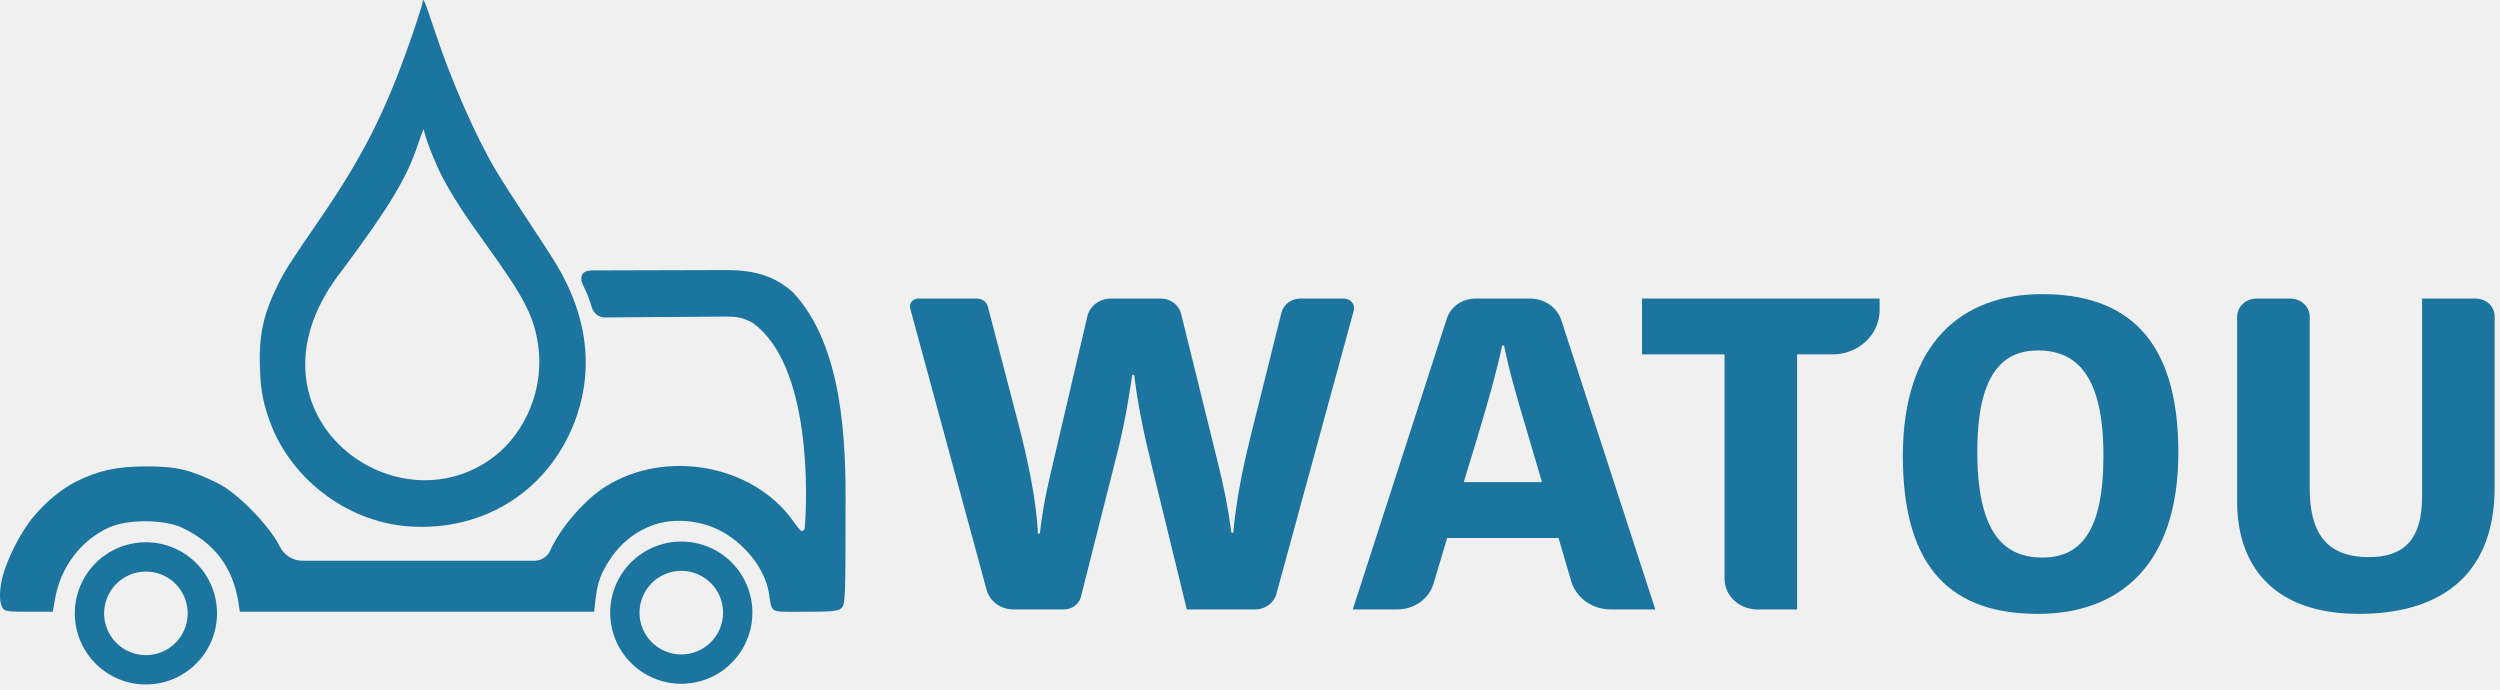
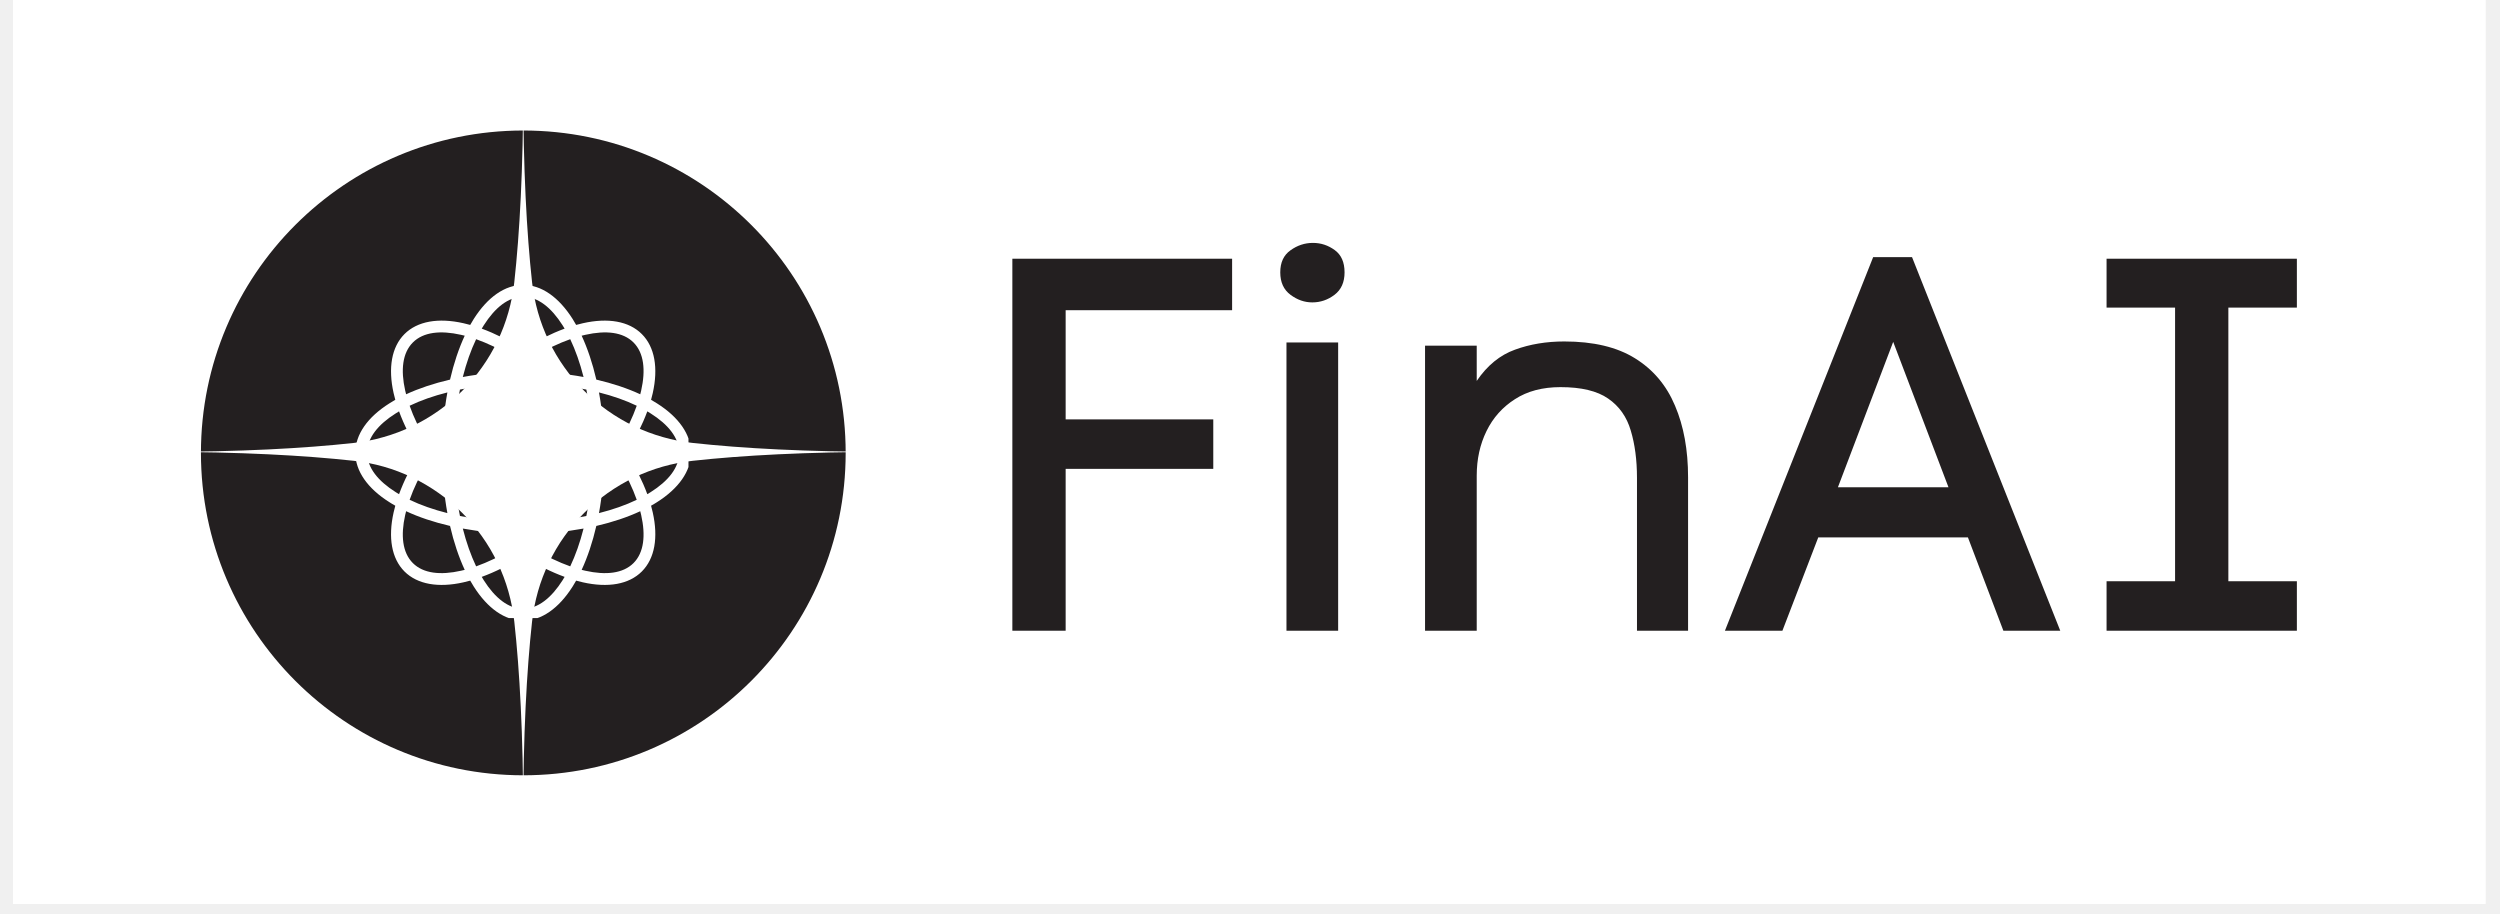
- <svg xmlns="http://www.w3.org/2000/svg" width="272" height="75" viewBox="0 0 272 75" fill="none">
-   <path d="M15.875 58.996C14.859 58.996 13.853 59.197 12.914 59.585C11.975 59.974 11.122 60.544 10.404 61.262C9.686 61.981 9.116 62.834 8.727 63.772C8.338 64.711 8.138 65.717 8.138 66.733C8.138 67.749 8.338 68.755 8.727 69.694C9.116 70.633 9.686 71.486 10.404 72.204C11.122 72.922 11.975 73.492 12.914 73.881C13.853 74.27 14.859 74.47 15.875 74.47C16.891 74.47 17.897 74.27 18.836 73.881C19.774 73.492 20.627 72.922 21.346 72.204C22.064 71.486 22.634 70.633 23.023 69.694C23.412 68.755 23.612 67.749 23.612 66.733C23.612 65.717 23.412 64.711 23.023 63.772C22.634 62.834 22.064 61.981 21.346 61.262C20.627 60.544 19.774 59.974 18.836 59.585C17.897 59.197 16.891 58.996 15.875 58.996ZM15.875 62.186C17.081 62.186 18.237 62.665 19.09 63.518C19.943 64.371 20.422 65.527 20.422 66.733C20.422 67.939 19.943 69.096 19.09 69.948C18.237 70.801 17.081 71.28 15.875 71.28C14.669 71.28 13.512 70.801 12.659 69.948C11.807 69.096 11.328 67.939 11.328 66.733C11.328 65.527 11.807 64.371 12.659 63.518C13.512 62.665 14.669 62.186 15.875 62.186Z" fill="#1C759E" />
-   <path d="M74.124 58.92C73.108 58.92 72.102 59.12 71.164 59.509C70.225 59.898 69.372 60.468 68.654 61.186C67.935 61.904 67.365 62.757 66.977 63.696C66.588 64.635 66.388 65.641 66.388 66.657C66.388 67.673 66.588 68.679 66.977 69.618C67.365 70.556 67.935 71.409 68.654 72.128C69.372 72.846 70.225 73.416 71.164 73.805C72.102 74.194 73.108 74.394 74.124 74.394C75.141 74.394 76.147 74.194 77.085 73.805C78.024 73.416 78.877 72.846 79.595 72.128C80.314 71.409 80.884 70.556 81.272 69.618C81.661 68.679 81.861 67.673 81.861 66.657C81.861 65.641 81.661 64.635 81.272 63.696C80.884 62.757 80.314 61.904 79.595 61.186C78.877 60.468 78.024 59.898 77.085 59.509C76.147 59.12 75.141 58.92 74.124 58.92ZM74.124 62.11C75.33 62.11 76.487 62.589 77.34 63.441C78.192 64.294 78.671 65.451 78.671 66.657C78.671 67.863 78.192 69.019 77.34 69.872C76.487 70.725 75.33 71.204 74.124 71.204C72.918 71.204 71.762 70.725 70.909 69.872C70.056 69.019 69.577 67.863 69.577 66.657C69.577 65.451 70.056 64.294 70.909 63.441C71.762 62.589 72.918 62.11 74.124 62.11Z" fill="#1C759E" />
-   <path d="M44.374 57.263C37.572 56.745 31.319 51.852 29.19 45.382C28.561 43.473 28.364 42.316 28.28 40.041C28.15 36.543 28.634 34.26 30.175 31.097C30.939 29.529 31.569 28.539 34.673 24.027C39.777 16.606 42.288 11.511 45.322 2.417C45.686 1.325 45.984 0.335 45.984 0.217C45.984 -0.423 46.299 0.31 47.179 3C48.988 8.533 51.64 14.622 53.93 18.503C54.505 19.478 56.074 21.927 57.416 23.945C58.759 25.963 60.218 28.226 60.658 28.974C63.829 34.363 64.556 39.854 62.796 45.118C60.12 53.116 52.85 57.91 44.374 57.263ZM53.899 49.569C57.022 47.104 59.269 42.461 58.547 37.524C58.089 34.389 57.037 32.365 52.86 26.58C50.506 23.32 49.191 21.286 48.143 19.291C47.295 17.676 46.141 14.696 46.12 14.071C46.114 13.912 45.829 14.634 45.485 15.675C44.284 19.312 42.385 22.476 37.31 29.294C25.098 44.663 43.009 58.164 53.899 49.569Z" fill="#1C759E" />
-   <path d="M0.249 66.091C-0.058 65.518 -0.073 64.501 0.158 63.292C0.575 61.11 2.262 57.835 3.704 56.144C5.046 54.57 6.651 53.222 8.2 52.438C10.656 51.193 12.71 50.743 15.935 50.743C19.224 50.743 20.736 51.104 23.782 52.617C25.813 53.624 29.3 57.187 30.4 59.375L30.459 59.494C30.688 59.948 31.038 60.33 31.471 60.597C31.903 60.864 32.402 61.005 32.91 61.005H45.296H58.155C58.518 61.005 58.873 60.9 59.176 60.702C59.48 60.504 59.72 60.222 59.867 59.891C60.941 57.461 63.606 54.375 65.852 52.957C72.409 48.818 81.907 50.54 86.27 56.659C86.527 57.019 86.779 57.351 86.987 57.604C87.227 57.897 87.524 57.791 87.557 57.413C87.849 54.104 88.292 39.689 81.883 35.121C80.806 34.559 80.29 34.435 78.806 34.445L65.766 34.538C65.162 34.543 64.573 34.065 64.405 33.485C64.157 32.629 63.841 31.824 63.452 31.056C62.978 30.122 63.332 29.425 64.379 29.422L79.014 29.381C82.255 29.391 84.311 30.074 86.258 31.787C91.745 37.63 92.063 48.102 91.993 55.578C91.993 64.987 91.966 65.762 91.57 66.142C91.559 66.151 91.542 66.167 91.531 66.177C91.191 66.468 90.59 66.546 88.281 66.558C87.889 66.56 87.254 66.559 86.862 66.561C83.642 66.578 84 66.641 83.654 64.507C83.222 61.836 80.959 59.011 78.143 57.624C76.099 56.618 73.418 56.381 71.369 57.026C69.382 57.651 67.652 58.953 66.468 60.716C65.365 62.357 65.007 63.332 64.784 65.291L64.641 66.559H45.369H26.098L25.959 65.654C25.359 61.752 23.377 59.099 19.798 57.408C17.939 56.53 13.918 56.425 11.762 57.434C8.768 58.837 6.593 61.733 5.999 65.105L5.742 66.559H3.121C0.776 66.559 0.473 66.509 0.249 66.091Z" fill="#1C759E" />
-   <path d="M112.925 58.056C112.77 54.437 111.79 49.901 110.81 46.138L107.478 33.358C107.413 33.108 107.26 32.886 107.044 32.727C106.828 32.569 106.561 32.483 106.287 32.483H99.92C99.78 32.483 99.641 32.512 99.516 32.57C99.39 32.627 99.28 32.711 99.194 32.815C99.108 32.918 99.048 33.038 99.019 33.167C98.991 33.295 98.994 33.428 99.028 33.554L107.343 64.178C107.508 64.787 107.885 65.326 108.415 65.712C108.945 66.097 109.598 66.307 110.269 66.307H115.745C116.176 66.307 116.594 66.171 116.932 65.921C117.27 65.671 117.508 65.321 117.607 64.929L121.029 51.377C121.255 50.482 121.628 49.032 121.838 48.134C122.386 45.802 122.772 43.612 123.192 40.782H123.398C123.811 44.063 124.327 46.717 125.462 51.3L129.125 66.307H136.556C137.087 66.307 137.602 66.141 138.022 65.837C138.441 65.532 138.74 65.106 138.871 64.625L147.291 33.784C147.333 33.63 147.337 33.469 147.303 33.313C147.268 33.158 147.196 33.012 147.091 32.886C146.987 32.76 146.853 32.659 146.701 32.589C146.548 32.519 146.38 32.483 146.21 32.483H141.488C141.009 32.483 140.544 32.634 140.169 32.912C139.794 33.191 139.531 33.579 139.422 34.016L136.723 44.834C136.43 46.007 135.948 47.907 135.676 49.084C134.893 52.464 134.395 55.477 134.181 57.959H133.975C133.616 55.232 133.218 53.271 132.51 50.364C132.324 49.601 132.017 48.367 131.828 47.605L128.5 34.129C128.384 33.661 128.103 33.243 127.701 32.944C127.299 32.645 126.8 32.483 126.287 32.483H120.862C120.265 32.483 119.686 32.673 119.221 33.024C118.756 33.374 118.433 33.862 118.305 34.408L114.886 49.033C114.163 52.217 113.596 54.147 113.132 58.056H112.925ZM160.751 47.537C162.041 43.242 162.815 40.492 163.434 37.597H163.64C164.259 40.589 164.982 43.05 166.375 47.73L167.768 52.459H159.255L160.751 47.537ZM157.422 34.639L147.182 66.307H152.029C152.921 66.307 153.787 66.034 154.497 65.53C155.207 65.026 155.722 64.319 155.962 63.516L157.449 58.538H169.573L170.945 63.231C171.203 64.114 171.764 64.894 172.543 65.45C173.321 66.006 174.274 66.307 175.253 66.307H180.098L169.877 34.845C169.655 34.161 169.204 33.563 168.59 33.138C167.976 32.712 167.233 32.483 166.469 32.483H160.529C159.833 32.483 159.154 32.692 158.595 33.081C158.035 33.469 157.624 34.016 157.422 34.639ZM191.195 66.307H195.524V38.562H199.365C200.727 38.562 202.034 38.056 202.997 37.155C203.96 36.254 204.501 35.032 204.501 33.758V32.483H178.654V38.562H187.631V62.974C187.631 63.411 187.723 63.845 187.902 64.249C188.081 64.653 188.344 65.021 188.675 65.33C189.006 65.64 189.398 65.885 189.831 66.053C190.263 66.22 190.727 66.307 191.195 66.307ZM215.13 49.129C215.13 40.733 217.864 38.128 221.733 38.128C226.119 38.128 228.853 41.12 228.853 49.563C228.853 57.911 226.325 60.661 222.198 60.661C217.812 60.661 215.13 57.67 215.13 49.129ZM237.005 49.226C237.005 36.632 231.175 32 222.198 32C213.427 32 207.03 37.308 207.03 49.612C207.03 62.254 212.705 66.789 221.733 66.789C230.556 66.789 237.005 61.53 237.005 49.226ZM257.745 60.613C253.101 60.613 251.296 57.959 251.296 53.134V34.453C251.296 33.931 251.074 33.429 250.679 33.06C250.283 32.69 249.747 32.483 249.189 32.483H245.509C244.95 32.483 244.414 32.69 244.019 33.06C243.624 33.429 243.402 33.931 243.402 34.453V54.582C243.402 61.53 247.323 66.789 256.661 66.789C264.658 66.789 271.417 63.315 271.417 52.989V34.406C271.417 34.153 271.364 33.903 271.26 33.67C271.157 33.436 271.005 33.224 270.815 33.046C270.624 32.867 270.397 32.725 270.147 32.629C269.898 32.532 269.631 32.483 269.361 32.483H263.523V54.051C263.523 58.731 261.511 60.613 257.745 60.613Z" fill="#1C759E" />
+ <svg xmlns="http://www.w3.org/2000/svg" width="260" zoomAndPan="magnify" viewBox="0 0 194.88 71.25" height="95" preserveAspectRatio="xMidYMid meet" version="1.0">
+   <defs>
+     <g />
+     <clipPath id="19b28b8bfb">
+       <path d="M 0.957 0 L 193.805 0 L 193.805 70.508 L 0.957 70.508 Z M 0.957 0 " clip-rule="nonzero" />
+     </clipPath>
+     <clipPath id="07c8ef3a11">
+       <path d="M 15.613 10.18 L 65.902 10.18 L 65.902 60.473 L 15.613 60.473 Z M 15.613 10.18 " clip-rule="nonzero" />
+     </clipPath>
+     <clipPath id="f3006da2e4">
+       <path d="M 40.758 10.18 C 26.871 10.18 15.613 21.438 15.613 35.324 C 15.613 49.215 26.871 60.473 40.758 60.473 C 54.645 60.473 65.902 49.215 65.902 35.324 C 65.902 21.438 54.645 10.18 40.758 10.18 Z M 40.758 10.18 " clip-rule="nonzero" />
+     </clipPath>
+     <clipPath id="fcf44518bd">
+       <path d="M 27.656 22.223 L 53.641 22.223 L 53.641 48.207 L 27.656 48.207 Z M 27.656 22.223 " clip-rule="nonzero" />
+     </clipPath>
+     <clipPath id="cc94a36d35">
+       <path d="M 12.281 6.777 L 68.582 6.777 L 68.582 63.078 L 12.281 63.078 Z M 12.281 6.777 " clip-rule="nonzero" />
+     </clipPath>
+   </defs>
+   <g clip-path="url(#19b28b8bfb)">
+     <path fill="#ffffff" d="M 0.957 0 L 193.926 0 L 193.926 70.508 L 0.957 70.508 Z M 0.957 0 " fill-opacity="1" fill-rule="nonzero" />
+     <path fill="#ffffff" d="M 0.957 0 L 193.926 0 L 193.926 70.508 L 0.957 70.508 Z M 0.957 0 " fill-opacity="1" fill-rule="nonzero" />
+   </g>
+   <g clip-path="url(#07c8ef3a11)">
+     <g clip-path="url(#f3006da2e4)">
+       <path fill="#231f20" d="M 15.613 10.18 L 65.902 10.18 L 65.902 60.473 L 15.613 60.473 Z M 15.613 10.18 " fill-opacity="1" fill-rule="nonzero" />
+     </g>
+   </g>
+   <g clip-path="url(#fcf44518bd)">
+     <path fill="#ffffff" d="M 30.773 39.445 C 30.613 39.355 30.457 39.266 30.309 39.168 C 28.613 38.098 27.656 36.746 27.656 35.316 C 27.656 33.887 28.613 32.535 30.309 31.465 C 30.457 31.367 30.613 31.277 30.773 31.184 C 30.727 31.008 30.68 30.832 30.641 30.66 C 30.203 28.703 30.48 27.07 31.488 26.059 C 32.5 25.047 34.137 24.77 36.09 25.211 C 36.262 25.25 36.438 25.293 36.617 25.344 C 36.707 25.184 36.801 25.027 36.895 24.875 C 37.969 23.184 39.316 22.223 40.746 22.223 C 42.18 22.223 43.527 23.184 44.602 24.875 C 44.695 25.027 44.789 25.184 44.879 25.344 C 45.059 25.293 45.23 25.25 45.406 25.211 C 47.359 24.77 48.996 25.047 50.004 26.059 C 51.016 27.07 51.293 28.703 50.855 30.66 C 50.816 30.832 50.77 31.008 50.723 31.184 C 50.883 31.277 51.039 31.367 51.188 31.465 C 52.879 32.535 53.84 33.887 53.84 35.316 C 53.84 36.746 52.879 38.098 51.188 39.168 C 51.039 39.266 50.883 39.355 50.723 39.445 C 50.77 39.625 50.816 39.801 50.855 39.973 C 51.293 41.93 51.016 43.562 50.004 44.574 C 48.996 45.586 47.359 45.863 45.406 45.422 C 45.23 45.383 45.059 45.34 44.879 45.289 C 44.789 45.449 44.695 45.605 44.602 45.754 C 43.527 47.449 42.18 48.41 40.746 48.41 C 39.316 48.41 37.969 47.449 36.895 45.754 C 36.801 45.605 36.707 45.449 36.617 45.289 C 36.438 45.34 36.262 45.383 36.09 45.422 C 34.137 45.863 32.5 45.586 31.488 44.574 C 30.48 43.562 30.203 41.93 30.641 39.973 C 30.68 39.801 30.727 39.625 30.773 39.445 Z M 31.066 32.086 C 30.977 32.137 30.891 32.191 30.805 32.246 C 29.43 33.113 28.578 34.156 28.578 35.316 C 28.578 36.477 29.43 37.52 30.805 38.387 C 30.891 38.441 30.977 38.496 31.066 38.547 C 31.441 37.516 31.984 36.426 32.68 35.316 C 31.984 34.207 31.441 33.113 31.066 32.086 Z M 36.188 26.184 C 36.086 26.16 35.988 26.133 35.887 26.113 C 34.305 25.758 32.965 25.891 32.145 26.711 C 31.324 27.531 31.188 28.871 31.543 30.457 C 31.566 30.555 31.59 30.656 31.617 30.754 C 32.613 30.293 33.77 29.906 35.043 29.609 C 35.336 28.336 35.727 27.18 36.188 26.184 Z M 43.98 25.633 C 43.926 25.543 43.875 25.457 43.82 25.371 C 42.949 24 41.906 23.148 40.746 23.148 C 39.59 23.148 38.547 24 37.676 25.371 C 37.621 25.457 37.57 25.543 37.516 25.633 C 38.547 26.012 39.641 26.555 40.746 27.246 C 41.855 26.555 42.949 26.012 43.98 25.633 Z M 49.879 30.754 C 49.906 30.656 49.93 30.555 49.953 30.457 C 50.309 28.871 50.172 27.531 49.352 26.711 C 48.531 25.891 47.191 25.758 45.609 26.113 C 45.508 26.133 45.41 26.16 45.309 26.184 C 45.77 27.18 46.16 28.336 46.453 29.609 C 47.727 29.906 48.883 30.293 49.879 30.754 Z M 50.43 38.547 C 50.52 38.496 50.605 38.441 50.691 38.387 C 52.066 37.52 52.914 36.477 52.914 35.316 C 52.914 34.156 52.066 33.113 50.691 32.246 C 50.605 32.191 50.52 32.137 50.43 32.086 C 50.051 33.113 49.508 34.207 48.816 35.316 C 49.508 36.426 50.051 37.516 50.43 38.547 Z M 45.309 44.449 C 45.41 44.473 45.508 44.496 45.609 44.52 C 47.191 44.875 48.531 44.738 49.352 43.922 C 50.172 43.102 50.309 41.762 49.953 40.176 C 49.93 40.078 49.906 39.977 49.879 39.875 C 48.883 40.34 47.727 40.727 46.453 41.023 C 46.16 42.297 45.77 43.453 45.309 44.449 Z M 37.516 44.996 C 37.57 45.086 37.621 45.176 37.676 45.262 C 38.547 46.633 39.59 47.484 40.746 47.484 C 41.906 47.484 42.949 46.633 43.82 45.262 C 43.875 45.176 43.926 45.086 43.98 44.996 C 42.949 44.621 41.855 44.078 40.746 43.383 C 39.641 44.078 38.547 44.621 37.516 44.996 Z M 31.617 39.875 C 31.59 39.977 31.566 40.078 31.543 40.176 C 31.188 41.762 31.324 43.102 32.145 43.922 C 32.965 44.738 34.305 44.875 35.887 44.52 C 35.988 44.496 36.086 44.473 36.188 44.449 C 35.727 43.453 35.336 42.297 35.043 41.023 C 33.77 40.727 32.613 40.34 31.617 39.875 Z M 34.836 30.609 C 33.742 30.883 32.75 31.234 31.891 31.648 C 32.207 32.547 32.66 33.496 33.238 34.465 C 33.637 33.891 34.07 33.316 34.543 32.746 C 34.613 32.008 34.711 31.293 34.836 30.609 Z M 33.238 36.168 C 32.66 37.137 32.207 38.086 31.891 38.984 C 32.75 39.398 33.742 39.746 34.836 40.023 C 34.711 39.34 34.613 38.625 34.543 37.887 C 34.07 37.316 33.637 36.742 33.238 36.168 Z M 39.898 27.809 C 38.93 27.23 37.977 26.777 37.078 26.457 C 36.668 27.32 36.316 28.312 36.039 29.406 C 36.727 29.277 37.441 29.18 38.176 29.109 C 38.746 28.637 39.324 28.203 39.898 27.809 Z M 45.457 29.406 C 45.18 28.312 44.828 27.32 44.418 26.457 C 43.516 26.777 42.566 27.23 41.598 27.809 C 42.172 28.203 42.746 28.637 43.32 29.109 C 44.055 29.18 44.77 29.277 45.457 29.406 Z M 48.258 34.465 C 48.836 33.496 49.289 32.547 49.605 31.648 C 48.746 31.234 47.754 30.883 46.66 30.609 C 46.785 31.293 46.883 32.008 46.953 32.746 C 47.426 33.316 47.859 33.891 48.258 34.465 Z M 46.66 40.023 C 47.754 39.746 48.746 39.398 49.605 38.984 C 49.289 38.086 48.836 37.137 48.258 36.168 C 47.859 36.742 47.426 37.316 46.953 37.887 C 46.883 38.625 46.785 39.34 46.66 40.023 Z M 41.598 42.824 C 42.566 43.402 43.516 43.855 44.418 44.176 C 44.828 43.312 45.18 42.32 45.457 41.227 C 44.77 41.352 44.055 41.453 43.32 41.523 C 42.746 41.996 42.172 42.43 41.598 42.824 Z M 36.039 41.227 C 36.316 42.32 36.668 43.312 37.078 44.176 C 37.977 43.855 38.93 43.402 39.898 42.824 C 39.324 42.43 38.746 41.996 38.176 41.523 C 37.441 41.453 36.727 41.352 36.039 41.227 Z M 34.438 34.375 C 34.203 34.688 33.984 35.004 33.777 35.316 C 33.984 35.629 34.203 35.945 34.438 36.258 C 34.426 35.945 34.422 35.633 34.422 35.316 C 34.422 35 34.426 34.688 34.438 34.375 Z M 35.816 30.387 C 35.742 30.754 35.676 31.133 35.621 31.52 C 35.832 31.293 36.051 31.066 36.273 30.844 C 36.5 30.617 36.723 30.402 36.949 30.188 C 36.566 30.246 36.188 30.312 35.816 30.387 Z M 35.621 39.113 C 35.676 39.5 35.742 39.879 35.816 40.246 C 36.188 40.32 36.566 40.387 36.949 40.445 C 36.723 40.23 36.5 40.012 36.273 39.789 C 36.051 39.566 35.832 39.34 35.621 39.113 Z M 40.746 28.344 C 40.434 28.551 40.121 28.773 39.809 29.004 C 40.117 28.996 40.43 28.988 40.746 28.988 C 41.062 28.988 41.379 28.996 41.688 29.004 C 41.375 28.773 41.062 28.551 40.746 28.344 Z M 45.676 30.387 C 45.309 30.312 44.93 30.246 44.543 30.188 C 44.773 30.402 44.996 30.617 45.223 30.844 C 45.445 31.066 45.664 31.293 45.875 31.52 C 45.816 31.133 45.75 30.754 45.676 30.387 Z M 47.719 35.316 C 47.512 35.004 47.289 34.688 47.059 34.375 C 47.07 34.688 47.074 35 47.074 35.316 C 47.074 35.633 47.07 35.945 47.059 36.258 C 47.289 35.945 47.512 35.629 47.719 35.316 Z M 45.676 40.246 C 45.75 39.879 45.816 39.5 45.875 39.113 C 45.664 39.34 45.445 39.566 45.223 39.789 C 44.996 40.012 44.773 40.23 44.543 40.445 C 44.93 40.387 45.309 40.32 45.676 40.246 Z M 40.746 42.289 C 41.062 42.078 41.375 41.859 41.688 41.625 C 41.379 41.637 41.062 41.645 40.746 41.645 C 40.43 41.645 40.117 41.637 39.809 41.625 C 40.121 41.859 40.434 42.078 40.746 42.289 Z M 38.754 36.246 L 38.062 37.941 L 37.227 37.602 L 39.238 32.664 L 40.074 32.664 L 42.086 37.602 L 41.254 37.941 L 40.562 36.246 Z M 40.195 35.344 L 39.656 34.031 L 39.121 35.344 Z M 42.551 32.59 L 43.453 32.59 L 43.453 37.852 L 42.551 37.852 Z M 42.551 32.59 " fill-opacity="1" fill-rule="evenodd" />
+   </g>
+   <g clip-path="url(#cc94a36d35)">
+     <path fill="#ffffff" d="M 41.441 22.012 C 41.531 22.805 41.684 23.59 41.902 24.359 C 42.121 25.129 42.406 25.875 42.75 26.598 C 43.098 27.316 43.5 28.004 43.965 28.656 C 44.426 29.312 44.941 29.922 45.508 30.488 C 46.074 31.055 46.684 31.566 47.336 32.031 C 47.988 32.492 48.676 32.898 49.398 33.242 C 50.121 33.59 50.867 33.871 51.637 34.09 C 52.406 34.312 53.188 34.465 53.984 34.551 C 57.832 34.973 62.801 35.246 69.215 35.246 C 62.801 35.246 57.832 35.52 53.984 35.941 C 53.188 36.027 52.406 36.18 51.637 36.398 C 50.867 36.617 50.121 36.902 49.398 37.246 C 48.676 37.594 47.988 38 47.336 38.461 C 46.684 38.922 46.074 39.438 45.508 40.004 C 44.941 40.57 44.426 41.18 43.965 41.832 C 43.5 42.484 43.098 43.172 42.75 43.895 C 42.406 44.617 42.121 45.363 41.902 46.133 C 41.684 46.902 41.531 47.684 41.441 48.48 C 41.02 52.328 40.75 57.297 40.75 63.711 C 40.75 57.297 40.477 52.328 40.055 48.48 C 39.969 47.684 39.812 46.902 39.594 46.133 C 39.375 45.363 39.094 44.617 38.746 43.895 C 38.398 43.172 37.996 42.484 37.531 41.832 C 37.07 41.18 36.555 40.57 35.992 40.004 C 35.426 39.438 34.816 38.922 34.16 38.461 C 33.508 38 32.82 37.594 32.098 37.246 C 31.379 36.902 30.633 36.617 29.863 36.398 C 29.094 36.18 28.309 36.027 27.516 35.941 C 23.664 35.52 18.695 35.246 12.281 35.246 C 18.695 35.246 23.664 34.973 27.516 34.551 C 28.309 34.465 29.094 34.312 29.863 34.09 C 30.633 33.871 31.379 33.59 32.098 33.242 C 32.82 32.898 33.508 32.492 34.16 32.031 C 34.816 31.566 35.426 31.055 35.992 30.488 C 36.555 29.922 37.07 29.312 37.531 28.656 C 37.996 28.004 38.398 27.316 38.746 26.598 C 39.094 25.875 39.375 25.129 39.594 24.359 C 39.812 23.59 39.969 22.805 40.055 22.012 C 40.477 18.16 40.75 13.191 40.75 6.777 C 40.75 13.191 41.02 18.16 41.441 22.012 Z M 41.441 22.012 " fill-opacity="1" fill-rule="nonzero" />
+   </g>
+   <g fill="#231f20" fill-opacity="1">
+     <g transform="translate(75.37264, 49.19599)">
+       <g>
+         <path d="M 3.531 0 L 3.531 -29.016 L 20.672 -29.016 L 20.672 -25 L 7.688 -25 L 7.688 -16.484 L 19.203 -16.484 L 19.203 -12.625 L 7.688 -12.625 L 7.688 0 Z M 3.531 0 " />
+       </g>
+     </g>
+   </g>
+   <g fill="#231f20" fill-opacity="1">
+     <g transform="translate(96.95643, 49.19599)">
+       <g>
+         <path d="M 2.844 -27.953 C 2.844 -28.723 3.109 -29.297 3.641 -29.672 C 4.172 -30.055 4.754 -30.25 5.391 -30.25 C 6.016 -30.25 6.582 -30.062 7.094 -29.688 C 7.602 -29.32 7.859 -28.742 7.859 -27.953 C 7.859 -27.18 7.598 -26.598 7.078 -26.203 C 6.555 -25.805 5.977 -25.609 5.344 -25.609 C 4.738 -25.609 4.172 -25.805 3.641 -26.203 C 3.109 -26.598 2.844 -27.18 2.844 -27.953 Z M 3.328 -22.484 L 3.328 0 L 7.359 0 L 7.359 -22.484 Z M 3.328 -22.484 " />
+       </g>
+     </g>
+   </g>
+   <g fill="#231f20" fill-opacity="1">
+     <g transform="translate(108.0155, 49.19599)">
+       <g>
+         <path d="M 7.109 -19.484 C 7.93 -20.691 8.926 -21.504 10.094 -21.922 C 11.258 -22.348 12.539 -22.562 13.938 -22.562 C 16.207 -22.562 18.047 -22.125 19.453 -21.25 C 20.867 -20.375 21.91 -19.141 22.578 -17.547 C 23.254 -15.961 23.594 -14.102 23.594 -11.969 L 23.594 0 L 19.609 0 L 19.609 -11.922 C 19.609 -13.316 19.445 -14.547 19.125 -15.609 C 18.812 -16.68 18.223 -17.516 17.359 -18.109 C 16.504 -18.703 15.266 -19 13.641 -19 C 12.242 -19 11.062 -18.688 10.094 -18.062 C 9.125 -17.445 8.383 -16.617 7.875 -15.578 C 7.363 -14.535 7.109 -13.375 7.109 -12.094 L 7.109 0 L 3.078 0 L 3.078 -22.234 L 7.109 -22.234 Z M 7.109 -19.484 " />
+       </g>
+     </g>
+   </g>
+   <g fill="#231f20" fill-opacity="1">
+     <g transform="translate(134.6561, 49.19599)">
+       <g>
+         <path d="M 7.109 -7.281 L 4.312 0 L -0.172 0 L 11.391 -29.141 L 14.422 -29.141 L 25.984 0 L 21.547 0 L 18.781 -7.281 Z M 17.266 -11.188 L 12.953 -22.531 L 8.641 -11.188 Z M 17.266 -11.188 " />
+       </g>
+     </g>
+   </g>
+   <g fill="#231f20" fill-opacity="1">
+     <g transform="translate(160.7211, 49.19599)">
+       <g>
+         <path d="M 13.031 -25.203 L 13.031 -3.859 L 18.375 -3.859 L 18.375 0 L 3.531 0 L 3.531 -3.859 L 8.875 -3.859 L 8.875 -25.203 L 3.531 -25.203 L 3.531 -29.016 L 18.375 -29.016 L 18.375 -25.203 Z M 13.031 -25.203 " />
+       </g>
+     </g>
+   </g>
</svg>
